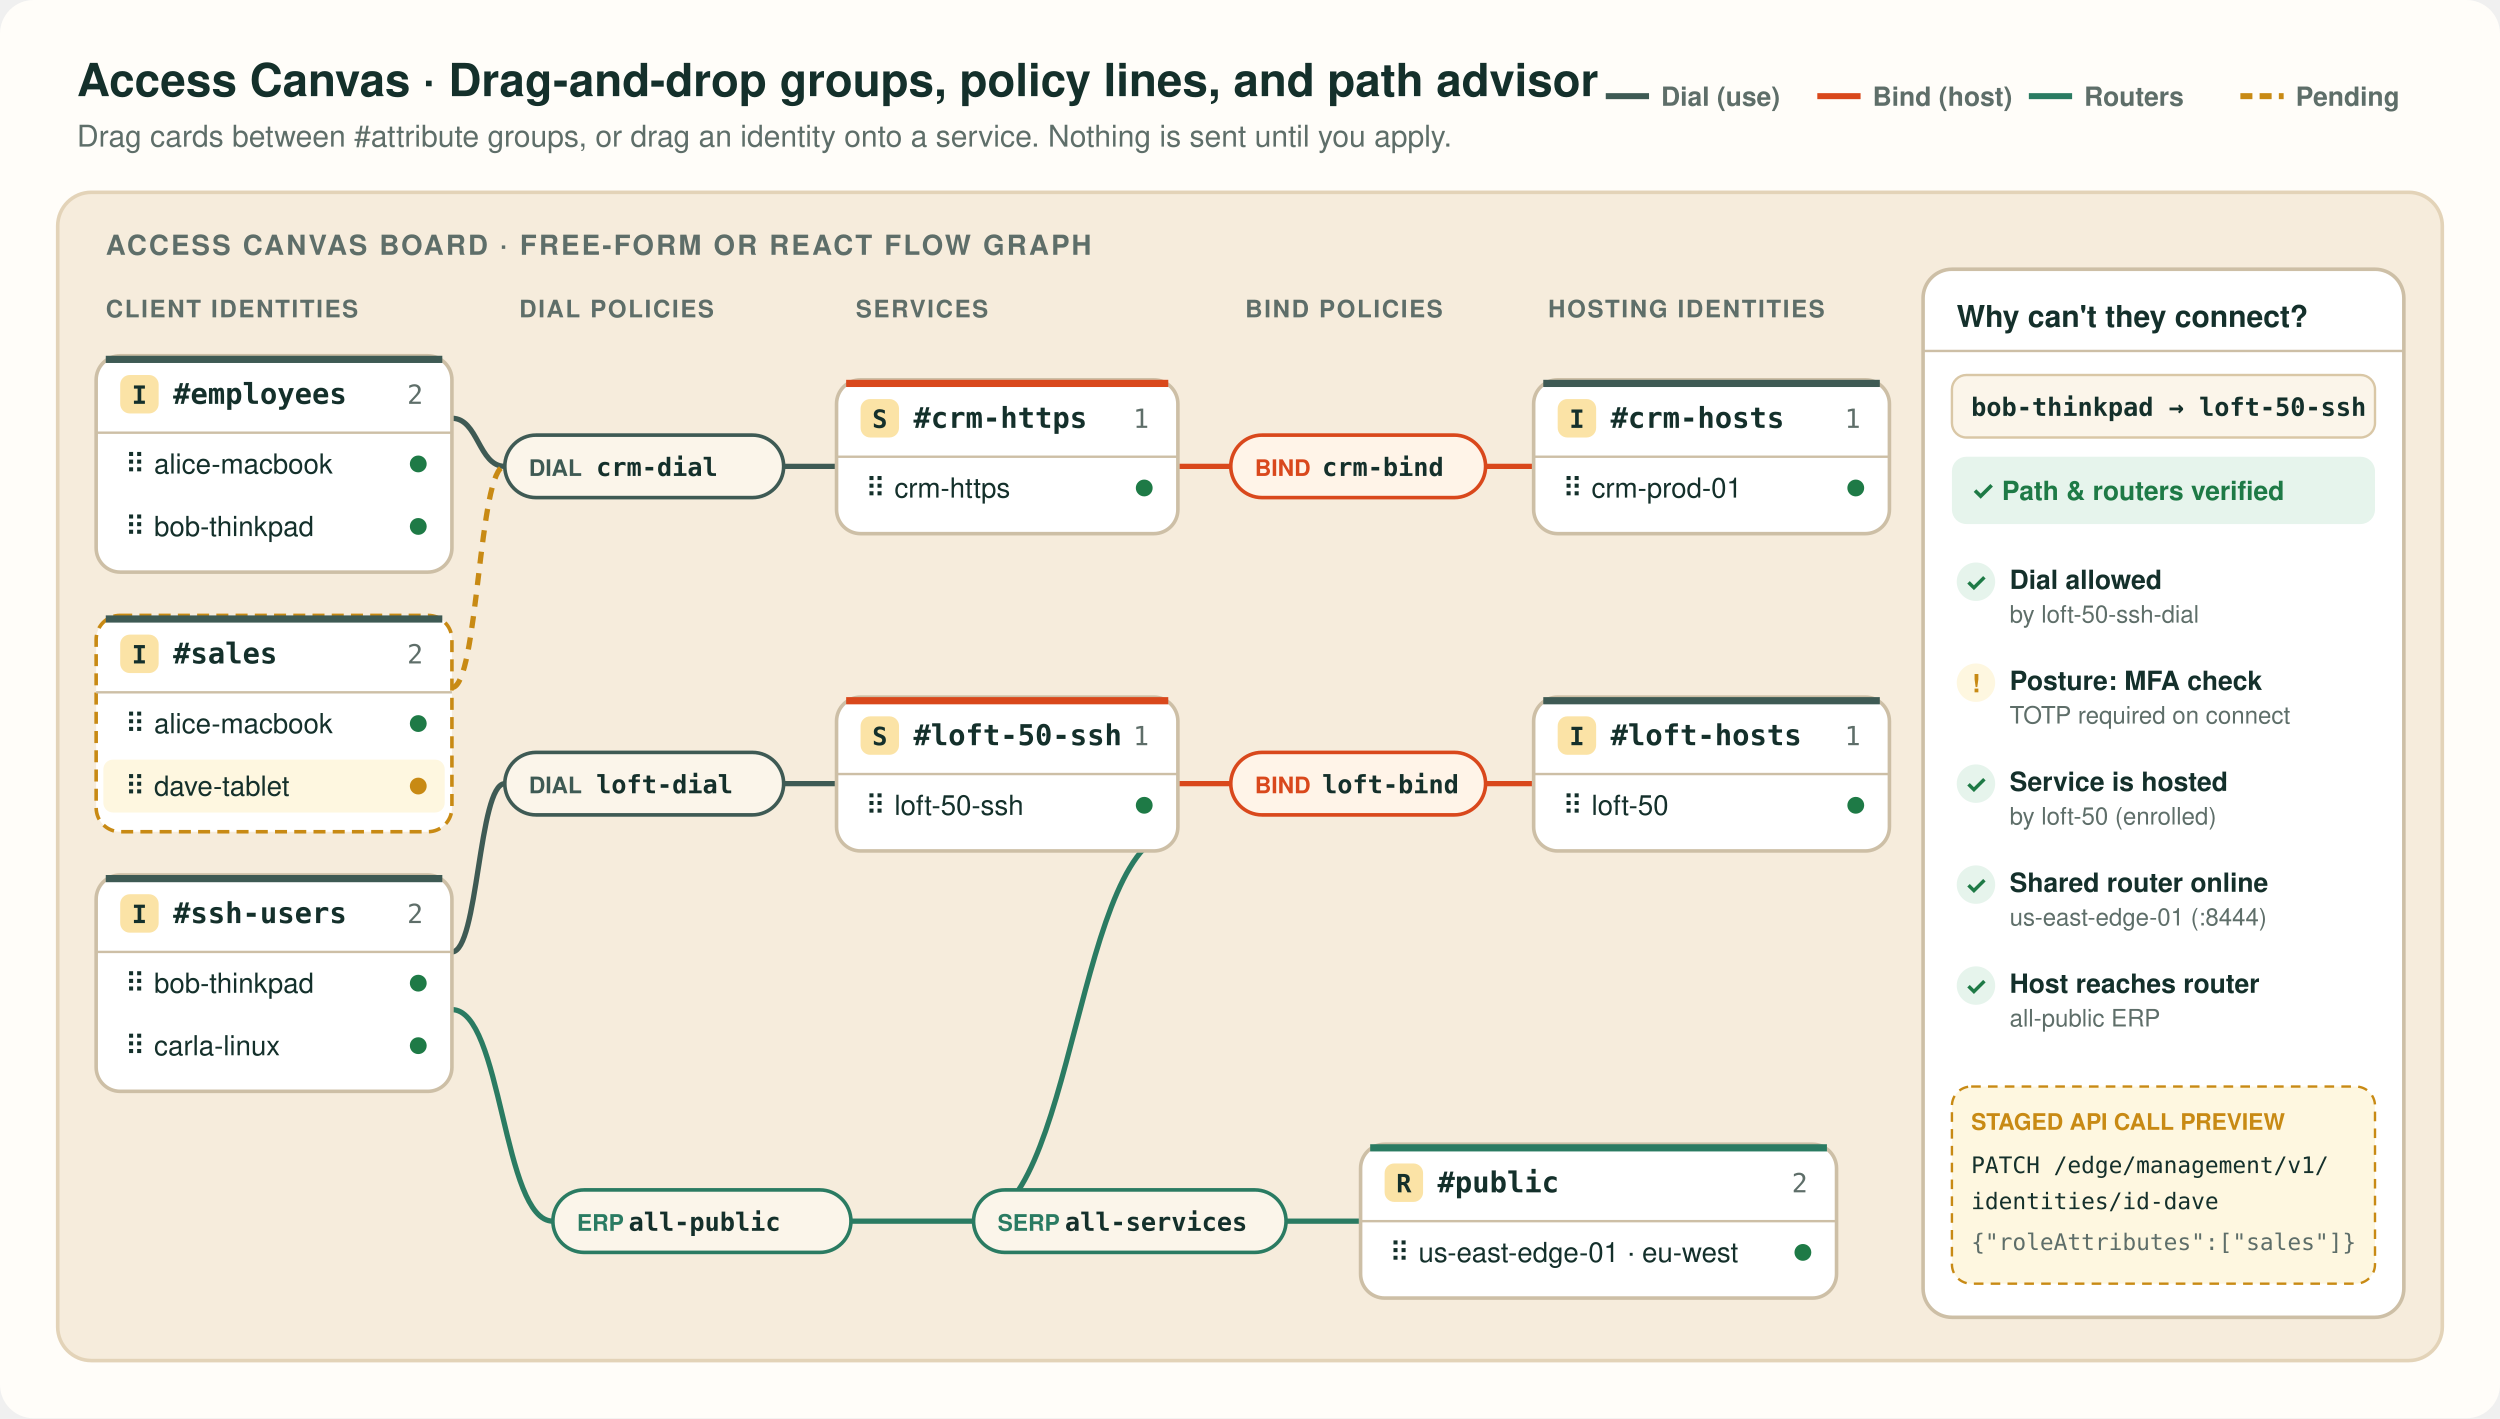
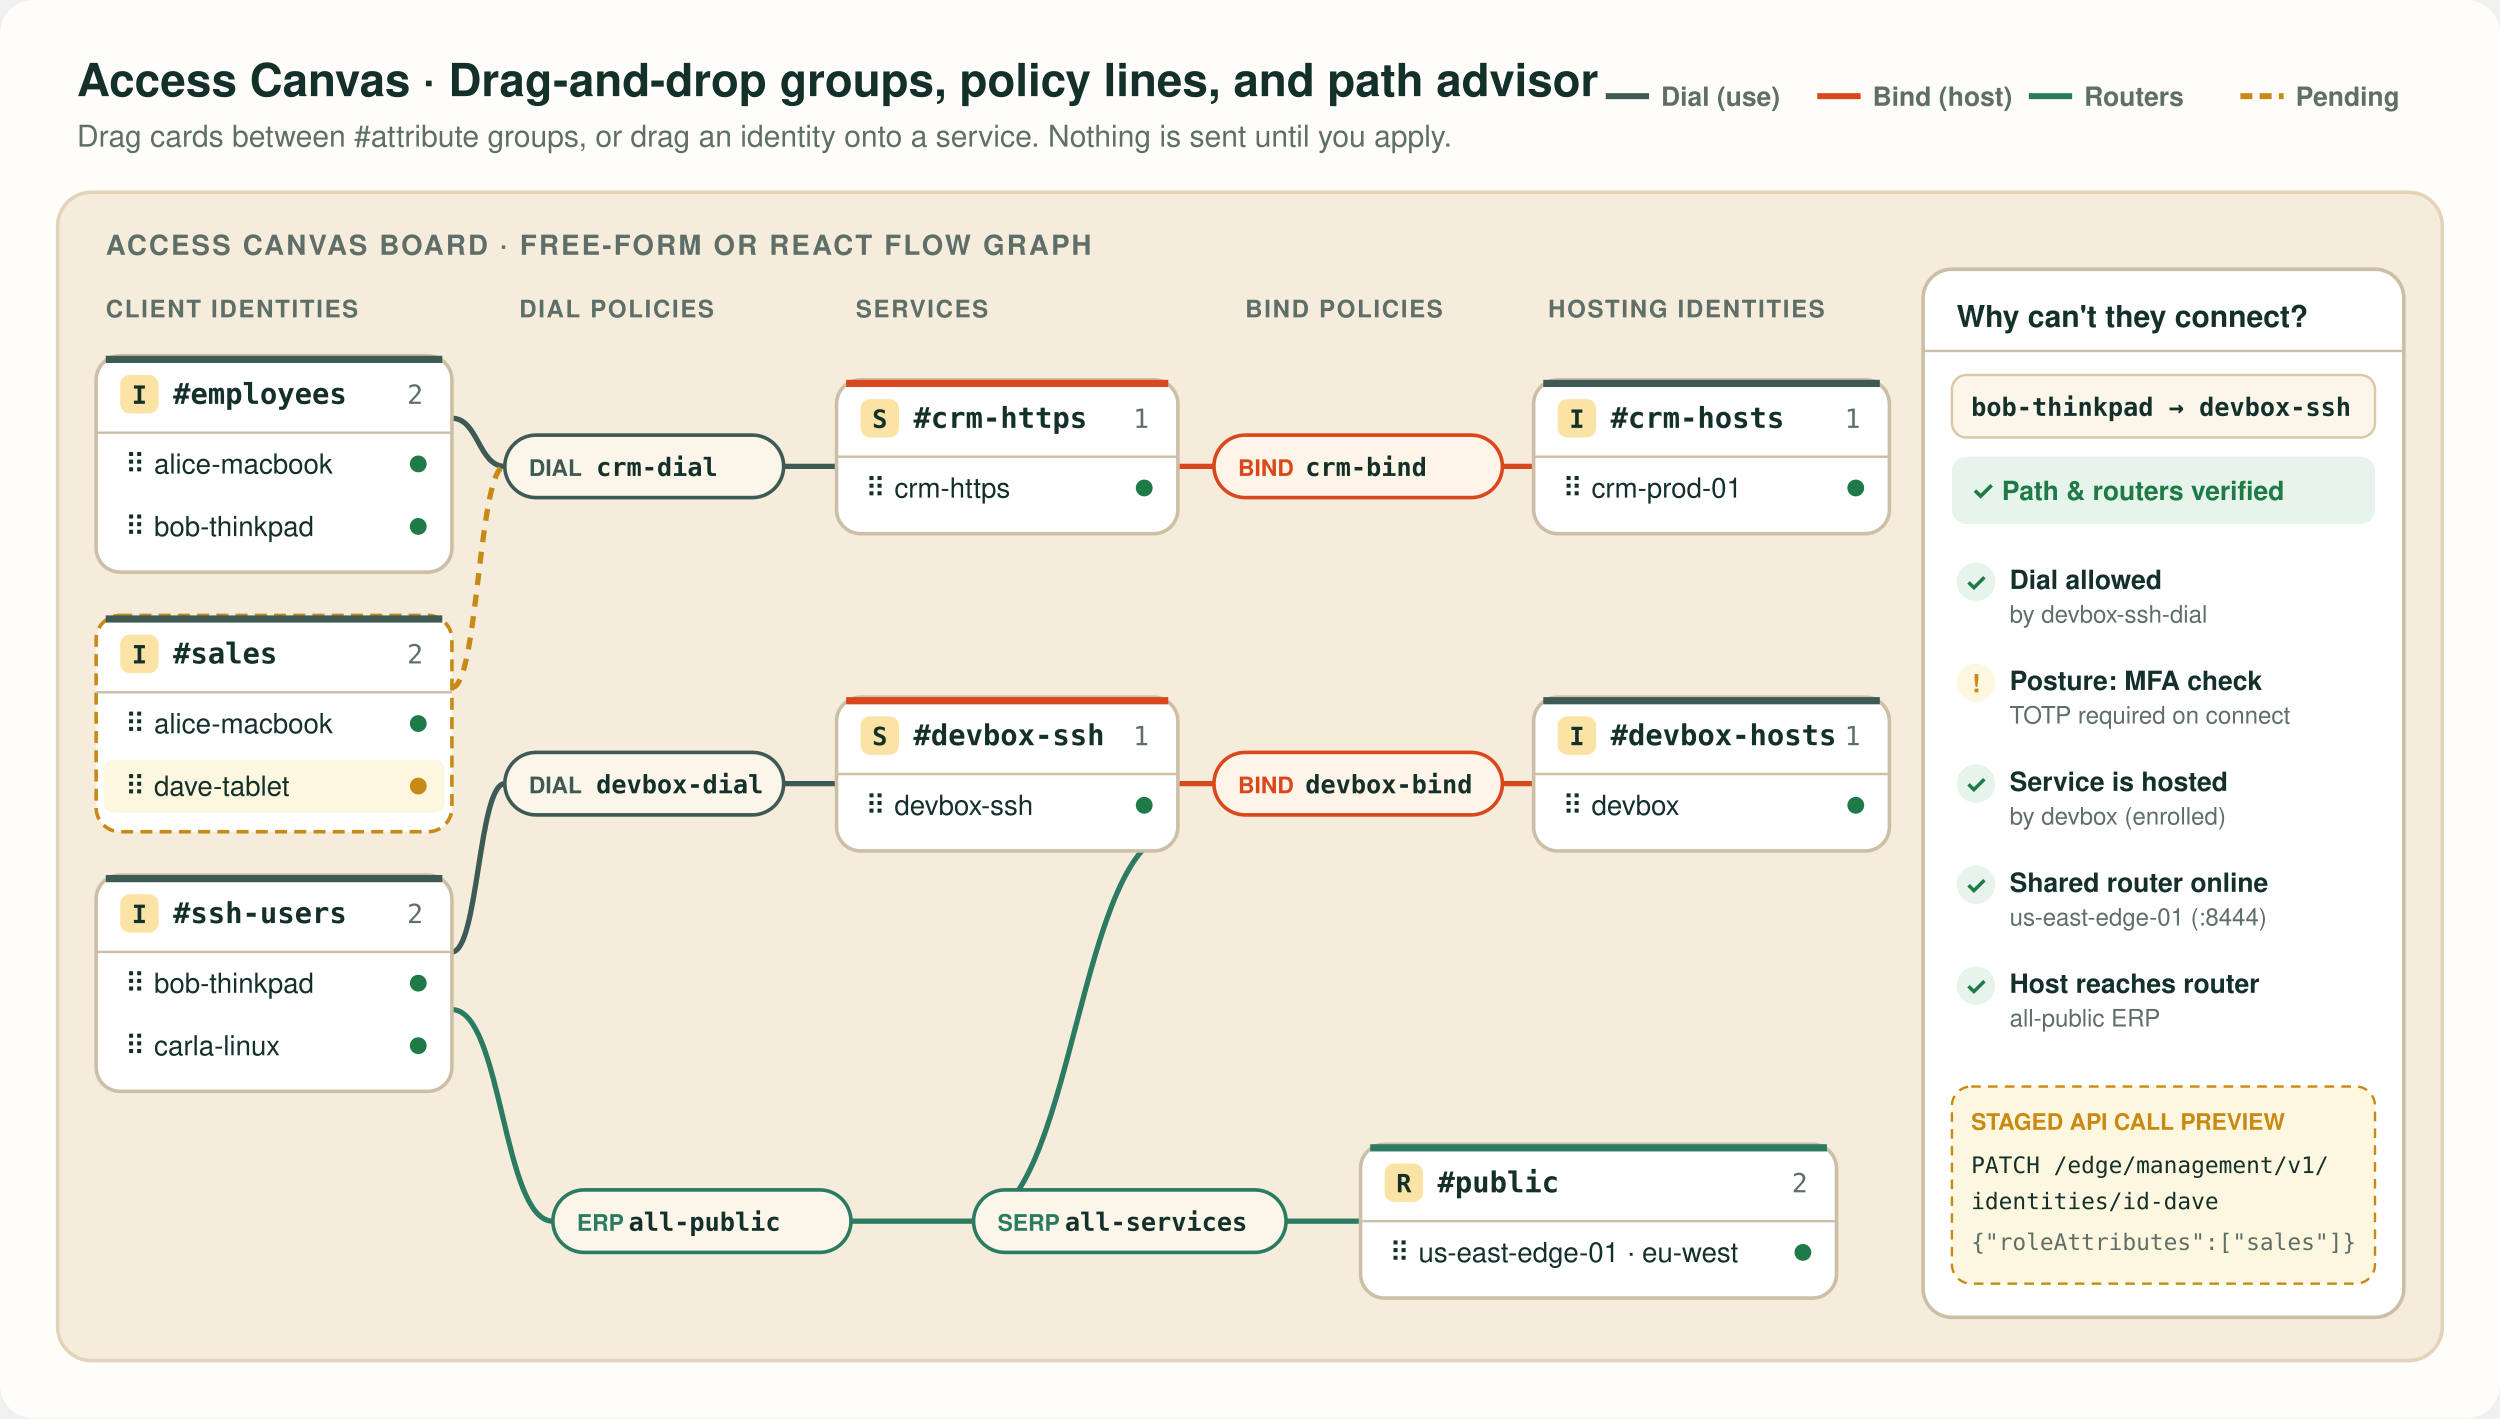
<svg xmlns="http://www.w3.org/2000/svg" width="1040" height="590" viewBox="0 0 1040 590" role="img" aria-labelledby="t d" font-family="-apple-system, BlinkMacSystemFont, 'Segoe UI', Helvetica, Arial, sans-serif">
  <defs>
    <marker id="arr-http" viewBox="0 0 10 10" refX="9" refY="5" markerWidth="7" markerHeight="7" orient="auto-start-reverse">
      <path d="M0 0 L10 5 L0 10 z" fill="#3E5A54" />
    </marker>
    <marker id="arr-overlay" viewBox="0 0 10 10" refX="9" refY="5" markerWidth="7" markerHeight="7" orient="auto-start-reverse">
      <path d="M0 0 L10 5 L0 10 z" fill="#D9481C" />
    </marker>
    <marker id="arr-router" viewBox="0 0 10 10" refX="9" refY="5" markerWidth="7" markerHeight="7" orient="auto-start-reverse">
      <path d="M0 0 L10 5 L0 10 z" fill="#2A7B62" />
    </marker>
  </defs>
  <rect width="1040" height="590" rx="14" fill="#FFFDF9" />
  <text x="32" y="40" font-size="19" font-weight="700" fill="#14302B" text-anchor="start">Access Canvas · Drag-and-drop groups, policy lines, and path advisor</text>
  <text x="32" y="61" font-size="12.5" font-weight="400" fill="#5E6E69" text-anchor="start">Drag cards between #attribute groups, or drag an identity onto a service. Nothing is sent until you apply.</text>
  <line x1="668" y1="40" x2="686" y2="40" stroke="#3E5A54" stroke-width="2.5" />
  <text x="691" y="44" font-size="11" font-weight="600" fill="#5E6E69" text-anchor="start">Dial (use)</text>
  <line x1="756" y1="40" x2="774" y2="40" stroke="#D9481C" stroke-width="2.5" />
  <text x="779" y="44" font-size="11" font-weight="600" fill="#5E6E69" text-anchor="start">Bind (host)</text>
  <line x1="844" y1="40" x2="862" y2="40" stroke="#2A7B62" stroke-width="2.5" />
  <text x="867" y="44" font-size="11" font-weight="600" fill="#5E6E69" text-anchor="start">Routers</text>
  <line x1="932" y1="40" x2="950" y2="40" stroke="#C88A14" stroke-width="2.5" stroke-dasharray="5 3" />
  <text x="955" y="44" font-size="11" font-weight="600" fill="#5E6E69" text-anchor="start">Pending</text>
  <rect x="24" y="80" width="992" height="486" rx="14" fill="#F6ECDC" stroke="#E3D3B8" stroke-width="1.5" />
  <text x="44" y="106" font-size="11.5" font-weight="700" fill="#5E6E69" text-anchor="start" letter-spacing="0.08em">ACCESS CANVAS BOARD · FREE-FORM OR REACT FLOW GRAPH</text>
  <text x="44" y="132" font-size="10" font-weight="700" fill="#5E6E69" text-anchor="start" letter-spacing="0.07em">CLIENT IDENTITIES</text>
  <text x="216" y="132" font-size="10" font-weight="700" fill="#5E6E69" text-anchor="start" letter-spacing="0.07em">DIAL POLICIES</text>
  <text x="356" y="132" font-size="10" font-weight="700" fill="#5E6E69" text-anchor="start" letter-spacing="0.07em">SERVICES</text>
  <text x="518" y="132" font-size="10" font-weight="700" fill="#5E6E69" text-anchor="start" letter-spacing="0.07em">BIND POLICIES</text>
  <text x="644" y="132" font-size="10" font-weight="700" fill="#5E6E69" text-anchor="start" letter-spacing="0.07em">HOSTING IDENTITIES</text>
  <path d="M 188 174 C 199.0 174, 199.0 194, 210 194" fill="none" stroke="#3E5A54" stroke-width="2.2" />
  <path d="M 188 286 C 199.0 286, 199.0 194, 210 194" fill="none" stroke="#C88A14" stroke-width="2.2" stroke-dasharray="5 4" />
  <path d="M 326 194 C 337.0 194, 337.0 194, 348 194" fill="none" stroke="#3E5A54" stroke-width="2.2" />
  <path d="M 188 396 C 199.0 396, 199.0 326, 210 326" fill="none" stroke="#3E5A54" stroke-width="2.2" />
  <path d="M 326 326 C 337.0 326, 337.0 326, 348 326" fill="none" stroke="#3E5A54" stroke-width="2.2" />
  <path d="M 490 194 C 501.0 194, 501.0 194, 512 194" fill="none" stroke="#D9481C" stroke-width="2.2" />
  <path d="M 618 194 C 628.0 194, 628.0 194, 638 194" fill="none" stroke="#D9481C" stroke-width="2.2" />
  <path d="M 490 326 C 501.0 326, 501.0 326, 512 326" fill="none" stroke="#D9481C" stroke-width="2.2" />
  <path d="M 618 326 C 628.0 326, 628.0 326, 638 326" fill="none" stroke="#D9481C" stroke-width="2.2" />
  <path d="M 188 420 C 209.0 420, 209.0 508, 230 508" fill="none" stroke="#2A7B62" stroke-width="2.2" />
  <path d="M 490 346 C 447.5 346, 447.5 508, 405 508" fill="none" stroke="#2A7B62" stroke-width="2.2" />
  <path d="M 354 508 C 379.5 508, 379.5 508, 405 508" fill="none" stroke="#2A7B62" stroke-width="2.2" />
  <path d="M 535 508 C 550.5 508, 550.5 508, 566 508" fill="none" stroke="#2A7B62" stroke-width="2.2" />
  <rect x="40" y="148" width="148" height="90" rx="10" fill="#FFFFFF" stroke="#CDBFA6" stroke-width="1.5" />
  <line x1="44" y1="149.5" x2="184" y2="149.5" stroke="#3E5A54" stroke-width="3" />
  <rect x="50" y="156" width="16" height="16" rx="4" fill="#FBE3A6" />
  <text x="58" y="168" font-size="10.5" font-weight="700" fill="#14302B" text-anchor="middle" font-family="ui-monospace, SFMono-Regular, 'SF Mono', Menlo, Consolas, monospace">I</text>
  <text x="72" y="168" font-size="12" font-weight="700" fill="#14302B" text-anchor="start" font-family="ui-monospace, SFMono-Regular, 'SF Mono', Menlo, Consolas, monospace">#employees</text>
  <text x="176" y="168" font-size="11" font-weight="400" fill="#5E6E69" text-anchor="end" font-family="ui-monospace, SFMono-Regular, 'SF Mono', Menlo, Consolas, monospace">2</text>
  <line x1="40" y1="180" x2="188" y2="180" stroke="#CDBFA6" stroke-width="1" />
  <text x="52" y="197" font-size="11.5" font-weight="400" fill="#14302B" text-anchor="start">⠿ alice-macbook</text>
  <circle cx="174" cy="193" r="3.5" fill="#1E7A46" />
  <text x="52" y="223" font-size="11.5" font-weight="400" fill="#14302B" text-anchor="start">⠿ bob-thinkpad</text>
  <circle cx="174" cy="219" r="3.5" fill="#1E7A46" />
  <rect x="40" y="256" width="148" height="90" rx="10" fill="#FFFFFF" stroke="#C88A14" stroke-dasharray="5 3" stroke-width="1.5" />
  <line x1="44" y1="257.5" x2="184" y2="257.5" stroke="#3E5A54" stroke-width="3" />
  <rect x="50" y="264" width="16" height="16" rx="4" fill="#FBE3A6" />
  <text x="58" y="276" font-size="10.5" font-weight="700" fill="#14302B" text-anchor="middle" font-family="ui-monospace, SFMono-Regular, 'SF Mono', Menlo, Consolas, monospace">I</text>
  <text x="72" y="276" font-size="12" font-weight="700" fill="#14302B" text-anchor="start" font-family="ui-monospace, SFMono-Regular, 'SF Mono', Menlo, Consolas, monospace">#sales</text>
  <text x="176" y="276" font-size="11" font-weight="400" fill="#5E6E69" text-anchor="end" font-family="ui-monospace, SFMono-Regular, 'SF Mono', Menlo, Consolas, monospace">2</text>
  <line x1="40" y1="288" x2="188" y2="288" stroke="#CDBFA6" stroke-width="1" />
  <text x="52" y="305" font-size="11.5" font-weight="400" fill="#14302B" text-anchor="start">⠿ alice-macbook</text>
  <circle cx="174" cy="301" r="3.5" fill="#1E7A46" />
  <rect x="43" y="316" width="142" height="22" rx="4" fill="#FEF7E0" />
  <text x="52" y="331" font-size="11.5" font-weight="400" fill="#14302B" text-anchor="start">⠿ dave-tablet</text>
  <circle cx="174" cy="327" r="3.5" fill="#C88A14" />
  <rect x="40" y="364" width="148" height="90" rx="10" fill="#FFFFFF" stroke="#CDBFA6" stroke-width="1.5" />
  <line x1="44" y1="365.5" x2="184" y2="365.5" stroke="#3E5A54" stroke-width="3" />
  <rect x="50" y="372" width="16" height="16" rx="4" fill="#FBE3A6" />
  <text x="58" y="384" font-size="10.5" font-weight="700" fill="#14302B" text-anchor="middle" font-family="ui-monospace, SFMono-Regular, 'SF Mono', Menlo, Consolas, monospace">I</text>
  <text x="72" y="384" font-size="12" font-weight="700" fill="#14302B" text-anchor="start" font-family="ui-monospace, SFMono-Regular, 'SF Mono', Menlo, Consolas, monospace">#ssh-users</text>
  <text x="176" y="384" font-size="11" font-weight="400" fill="#5E6E69" text-anchor="end" font-family="ui-monospace, SFMono-Regular, 'SF Mono', Menlo, Consolas, monospace">2</text>
  <line x1="40" y1="396" x2="188" y2="396" stroke="#CDBFA6" stroke-width="1" />
  <text x="52" y="413" font-size="11.5" font-weight="400" fill="#14302B" text-anchor="start">⠿ bob-thinkpad</text>
  <circle cx="174" cy="409" r="3.5" fill="#1E7A46" />
  <text x="52" y="439" font-size="11.5" font-weight="400" fill="#14302B" text-anchor="start">⠿ carla-linux</text>
  <circle cx="174" cy="435" r="3.5" fill="#1E7A46" />
  <rect x="210" y="181" width="116" height="26" rx="13" fill="#FBF5EA" stroke="#3E5A54" stroke-width="1.5" />
  <text x="220" y="198" font-size="9.5" font-weight="700" fill="#3E5A54" text-anchor="start">DIAL</text>
  <text x="248.0" y="198" font-size="10.5" font-weight="600" fill="#14302B" text-anchor="start" font-family="ui-monospace, SFMono-Regular, 'SF Mono', Menlo, Consolas, monospace">crm-dial</text>
  <rect x="210" y="313" width="116" height="26" rx="13" fill="#FBF5EA" stroke="#3E5A54" stroke-width="1.5" />
  <text x="220" y="330" font-size="9.5" font-weight="700" fill="#3E5A54" text-anchor="start">DIAL</text>
-   <text x="248.0" y="330" font-size="10.5" font-weight="600" fill="#14302B" text-anchor="start" font-family="ui-monospace, SFMono-Regular, 'SF Mono', Menlo, Consolas, monospace">loft-dial</text>
+   <text x="248.0" y="330" font-size="10.5" font-weight="600" fill="#14302B" text-anchor="start" font-family="ui-monospace, SFMono-Regular, 'SF Mono', Menlo, Consolas, monospace">devbox-dial</text>
  <rect x="348" y="158" width="142" height="64" rx="10" fill="#FFFFFF" stroke="#CDBFA6" stroke-width="1.5" />
  <line x1="352" y1="159.5" x2="486" y2="159.5" stroke="#D9481C" stroke-width="3" />
  <rect x="358" y="166" width="16" height="16" rx="4" fill="#FBE3A6" />
  <text x="366" y="178" font-size="10.5" font-weight="700" fill="#14302B" text-anchor="middle" font-family="ui-monospace, SFMono-Regular, 'SF Mono', Menlo, Consolas, monospace">S</text>
  <text x="380" y="178" font-size="12" font-weight="700" fill="#14302B" text-anchor="start" font-family="ui-monospace, SFMono-Regular, 'SF Mono', Menlo, Consolas, monospace">#crm-https</text>
  <text x="478" y="178" font-size="11" font-weight="400" fill="#5E6E69" text-anchor="end" font-family="ui-monospace, SFMono-Regular, 'SF Mono', Menlo, Consolas, monospace">1</text>
  <line x1="348" y1="190" x2="490" y2="190" stroke="#CDBFA6" stroke-width="1" />
  <text x="360" y="207" font-size="11.5" font-weight="400" fill="#14302B" text-anchor="start">⠿ crm-https</text>
  <circle cx="476" cy="203" r="3.5" fill="#1E7A46" />
  <rect x="348" y="290" width="142" height="64" rx="10" fill="#FFFFFF" stroke="#CDBFA6" stroke-width="1.5" />
  <line x1="352" y1="291.5" x2="486" y2="291.5" stroke="#D9481C" stroke-width="3" />
  <rect x="358" y="298" width="16" height="16" rx="4" fill="#FBE3A6" />
  <text x="366" y="310" font-size="10.5" font-weight="700" fill="#14302B" text-anchor="middle" font-family="ui-monospace, SFMono-Regular, 'SF Mono', Menlo, Consolas, monospace">S</text>
-   <text x="380" y="310" font-size="12" font-weight="700" fill="#14302B" text-anchor="start" font-family="ui-monospace, SFMono-Regular, 'SF Mono', Menlo, Consolas, monospace">#loft-50-ssh</text>
+   <text x="380" y="310" font-size="12" font-weight="700" fill="#14302B" text-anchor="start" font-family="ui-monospace, SFMono-Regular, 'SF Mono', Menlo, Consolas, monospace">#devbox-ssh</text>
  <text x="478" y="310" font-size="11" font-weight="400" fill="#5E6E69" text-anchor="end" font-family="ui-monospace, SFMono-Regular, 'SF Mono', Menlo, Consolas, monospace">1</text>
  <line x1="348" y1="322" x2="490" y2="322" stroke="#CDBFA6" stroke-width="1" />
-   <text x="360" y="339" font-size="11.5" font-weight="400" fill="#14302B" text-anchor="start">⠿ loft-50-ssh</text>
+   <text x="360" y="339" font-size="11.5" font-weight="400" fill="#14302B" text-anchor="start">⠿ devbox-ssh</text>
  <circle cx="476" cy="335" r="3.5" fill="#1E7A46" />
-   <rect x="512" y="181" width="106" height="26" rx="13" fill="#FFF4E8" stroke="#D9481C" stroke-width="1.5" />
-   <text x="522" y="198" font-size="9.5" font-weight="700" fill="#D9481C" text-anchor="start">BIND</text>
-   <text x="550.0" y="198" font-size="10.5" font-weight="600" fill="#14302B" text-anchor="start" font-family="ui-monospace, SFMono-Regular, 'SF Mono', Menlo, Consolas, monospace">crm-bind</text>
-   <rect x="512" y="313" width="106" height="26" rx="13" fill="#FFF4E8" stroke="#D9481C" stroke-width="1.5" />
-   <text x="522" y="330" font-size="9.5" font-weight="700" fill="#D9481C" text-anchor="start">BIND</text>
-   <text x="550.0" y="330" font-size="10.5" font-weight="600" fill="#14302B" text-anchor="start" font-family="ui-monospace, SFMono-Regular, 'SF Mono', Menlo, Consolas, monospace">loft-bind</text>
+   <rect x="505" y="181" width="120" height="26" rx="13" fill="#FFF4E8" stroke="#D9481C" stroke-width="1.5" />
+   <text x="515" y="198" font-size="9.5" font-weight="700" fill="#D9481C" text-anchor="start">BIND</text>
+   <text x="543.0" y="198" font-size="10.5" font-weight="600" fill="#14302B" text-anchor="start" font-family="ui-monospace, SFMono-Regular, 'SF Mono', Menlo, Consolas, monospace">crm-bind</text>
+   <rect x="505" y="313" width="120" height="26" rx="13" fill="#FFF4E8" stroke="#D9481C" stroke-width="1.5" />
+   <text x="515" y="330" font-size="9.5" font-weight="700" fill="#D9481C" text-anchor="start">BIND</text>
+   <text x="543.0" y="330" font-size="10.5" font-weight="600" fill="#14302B" text-anchor="start" font-family="ui-monospace, SFMono-Regular, 'SF Mono', Menlo, Consolas, monospace">devbox-bind</text>
  <rect x="638" y="158" width="148" height="64" rx="10" fill="#FFFFFF" stroke="#CDBFA6" stroke-width="1.5" />
  <line x1="642" y1="159.5" x2="782" y2="159.5" stroke="#3E5A54" stroke-width="3" />
  <rect x="648" y="166" width="16" height="16" rx="4" fill="#FBE3A6" />
  <text x="656" y="178" font-size="10.5" font-weight="700" fill="#14302B" text-anchor="middle" font-family="ui-monospace, SFMono-Regular, 'SF Mono', Menlo, Consolas, monospace">I</text>
  <text x="670" y="178" font-size="12" font-weight="700" fill="#14302B" text-anchor="start" font-family="ui-monospace, SFMono-Regular, 'SF Mono', Menlo, Consolas, monospace">#crm-hosts</text>
  <text x="774" y="178" font-size="11" font-weight="400" fill="#5E6E69" text-anchor="end" font-family="ui-monospace, SFMono-Regular, 'SF Mono', Menlo, Consolas, monospace">1</text>
  <line x1="638" y1="190" x2="786" y2="190" stroke="#CDBFA6" stroke-width="1" />
  <text x="650" y="207" font-size="11.5" font-weight="400" fill="#14302B" text-anchor="start">⠿ crm-prod-01</text>
  <circle cx="772" cy="203" r="3.5" fill="#1E7A46" />
  <rect x="638" y="290" width="148" height="64" rx="10" fill="#FFFFFF" stroke="#CDBFA6" stroke-width="1.5" />
  <line x1="642" y1="291.5" x2="782" y2="291.5" stroke="#3E5A54" stroke-width="3" />
  <rect x="648" y="298" width="16" height="16" rx="4" fill="#FBE3A6" />
  <text x="656" y="310" font-size="10.5" font-weight="700" fill="#14302B" text-anchor="middle" font-family="ui-monospace, SFMono-Regular, 'SF Mono', Menlo, Consolas, monospace">I</text>
-   <text x="670" y="310" font-size="12" font-weight="700" fill="#14302B" text-anchor="start" font-family="ui-monospace, SFMono-Regular, 'SF Mono', Menlo, Consolas, monospace">#loft-hosts</text>
+   <text x="670" y="310" font-size="12" font-weight="700" fill="#14302B" text-anchor="start" font-family="ui-monospace, SFMono-Regular, 'SF Mono', Menlo, Consolas, monospace">#devbox-hosts</text>
  <text x="774" y="310" font-size="11" font-weight="400" fill="#5E6E69" text-anchor="end" font-family="ui-monospace, SFMono-Regular, 'SF Mono', Menlo, Consolas, monospace">1</text>
  <line x1="638" y1="322" x2="786" y2="322" stroke="#CDBFA6" stroke-width="1" />
-   <text x="650" y="339" font-size="11.5" font-weight="400" fill="#14302B" text-anchor="start">⠿ loft-50</text>
+   <text x="650" y="339" font-size="11.5" font-weight="400" fill="#14302B" text-anchor="start">⠿ devbox</text>
  <circle cx="772" cy="335" r="3.5" fill="#1E7A46" />
  <rect x="230" y="495" width="124" height="26" rx="13" fill="#FBF5EA" stroke="#2A7B62" stroke-width="1.5" />
  <text x="240" y="512" font-size="9.5" font-weight="700" fill="#2A7B62" text-anchor="start">ERP</text>
  <text x="261.5" y="512" font-size="10.5" font-weight="600" fill="#14302B" text-anchor="start" font-family="ui-monospace, SFMono-Regular, 'SF Mono', Menlo, Consolas, monospace">all-public</text>
  <rect x="405" y="495" width="130" height="26" rx="13" fill="#FBF5EA" stroke="#2A7B62" stroke-width="1.5" />
  <text x="415" y="512" font-size="9.5" font-weight="700" fill="#2A7B62" text-anchor="start">SERP</text>
  <text x="443.0" y="512" font-size="10.5" font-weight="600" fill="#14302B" text-anchor="start" font-family="ui-monospace, SFMono-Regular, 'SF Mono', Menlo, Consolas, monospace">all-services</text>
  <rect x="566" y="476" width="198" height="64" rx="10" fill="#FFFFFF" stroke="#CDBFA6" stroke-width="1.5" />
  <line x1="570" y1="477.5" x2="760" y2="477.5" stroke="#2A7B62" stroke-width="3" />
  <rect x="576" y="484" width="16" height="16" rx="4" fill="#FBE3A6" />
  <text x="584" y="496" font-size="10.5" font-weight="700" fill="#14302B" text-anchor="middle" font-family="ui-monospace, SFMono-Regular, 'SF Mono', Menlo, Consolas, monospace">R</text>
  <text x="598" y="496" font-size="12" font-weight="700" fill="#14302B" text-anchor="start" font-family="ui-monospace, SFMono-Regular, 'SF Mono', Menlo, Consolas, monospace">#public</text>
  <text x="752" y="496" font-size="11" font-weight="400" fill="#5E6E69" text-anchor="end" font-family="ui-monospace, SFMono-Regular, 'SF Mono', Menlo, Consolas, monospace">2</text>
  <line x1="566" y1="508" x2="764" y2="508" stroke="#CDBFA6" stroke-width="1" />
  <text x="578" y="525" font-size="11.5" font-weight="400" fill="#14302B" text-anchor="start">⠿ us-east-edge-01 · eu-west</text>
  <circle cx="750" cy="521" r="3.5" fill="#1E7A46" />
  <rect x="800" y="112" width="200" height="436" rx="12" fill="#FFFFFF" stroke="#CDBFA6" stroke-width="1.5" />
  <text x="814" y="136" font-size="12.5" font-weight="700" fill="#14302B" text-anchor="start">Why can't they connect?</text>
  <line x1="800" y1="146" x2="1000" y2="146" stroke="#CDBFA6" stroke-width="1" />
  <rect x="812" y="156" width="176" height="26" rx="6" fill="#FBF5EA" stroke="#D9C7A6" />
-   <text x="820" y="173" font-size="10.5" font-weight="600" fill="#14302B" text-anchor="start" font-family="ui-monospace, SFMono-Regular, 'SF Mono', Menlo, Consolas, monospace">bob-thinkpad → loft-50-ssh</text>
+   <text x="820" y="173" font-size="10.5" font-weight="600" fill="#14302B" text-anchor="start" font-family="ui-monospace, SFMono-Regular, 'SF Mono', Menlo, Consolas, monospace">bob-thinkpad → devbox-ssh</text>
  <rect x="812" y="190" width="176" height="28" rx="6" fill="#E6F4EC" />
  <text x="820" y="208" font-size="11" font-weight="700" fill="#1E7A46" text-anchor="start">✓ Path &amp; routers verified</text>
  <circle cx="822" cy="242" r="8" fill="#E6F4EC" />
  <text x="822" y="246" font-size="10.5" font-weight="700" fill="#1E7A46" text-anchor="middle">✓</text>
  <text x="836" y="245" font-size="11" font-weight="650" fill="#14302B" text-anchor="start">Dial allowed</text>
-   <text x="836" y="259" font-size="10" font-weight="400" fill="#5E6E69" text-anchor="start">by loft-50-ssh-dial</text>
+   <text x="836" y="259" font-size="10" font-weight="400" fill="#5E6E69" text-anchor="start">by devbox-ssh-dial</text>
  <circle cx="822" cy="284" r="8" fill="#FEF7E0" />
  <text x="822" y="288" font-size="10.5" font-weight="700" fill="#C88A14" text-anchor="middle">!</text>
  <text x="836" y="287" font-size="11" font-weight="650" fill="#14302B" text-anchor="start">Posture: MFA check</text>
  <text x="836" y="301" font-size="10" font-weight="400" fill="#5E6E69" text-anchor="start">TOTP required on connect</text>
  <circle cx="822" cy="326" r="8" fill="#E6F4EC" />
  <text x="822" y="330" font-size="10.5" font-weight="700" fill="#1E7A46" text-anchor="middle">✓</text>
  <text x="836" y="329" font-size="11" font-weight="650" fill="#14302B" text-anchor="start">Service is hosted</text>
-   <text x="836" y="343" font-size="10" font-weight="400" fill="#5E6E69" text-anchor="start">by loft-50 (enrolled)</text>
+   <text x="836" y="343" font-size="10" font-weight="400" fill="#5E6E69" text-anchor="start">by devbox (enrolled)</text>
  <circle cx="822" cy="368" r="8" fill="#E6F4EC" />
  <text x="822" y="372" font-size="10.5" font-weight="700" fill="#1E7A46" text-anchor="middle">✓</text>
  <text x="836" y="371" font-size="11" font-weight="650" fill="#14302B" text-anchor="start">Shared router online</text>
  <text x="836" y="385" font-size="10" font-weight="400" fill="#5E6E69" text-anchor="start">us-east-edge-01 (:8444)</text>
  <circle cx="822" cy="410" r="8" fill="#E6F4EC" />
  <text x="822" y="414" font-size="10.5" font-weight="700" fill="#1E7A46" text-anchor="middle">✓</text>
  <text x="836" y="413" font-size="11" font-weight="650" fill="#14302B" text-anchor="start">Host reaches router</text>
  <text x="836" y="427" font-size="10" font-weight="400" fill="#5E6E69" text-anchor="start">all-public ERP</text>
  <rect x="812" y="452" width="176" height="82" rx="8" fill="#FEF7E0" stroke="#C88A14" stroke-dasharray="4 3" />
  <text x="820" y="470" font-size="9.5" font-weight="700" fill="#C88A14" text-anchor="start">STAGED API CALL PREVIEW</text>
  <text x="820" y="488" font-size="9.5" font-weight="400" fill="#14302B" text-anchor="start" font-family="ui-monospace, SFMono-Regular, 'SF Mono', Menlo, Consolas, monospace">PATCH /edge/management/v1/</text>
  <text x="820" y="503" font-size="9.5" font-weight="400" fill="#14302B" text-anchor="start" font-family="ui-monospace, SFMono-Regular, 'SF Mono', Menlo, Consolas, monospace">  identities/id-dave</text>
  <text x="820" y="520" font-size="9.5" font-weight="400" fill="#5E6E69" text-anchor="start" font-family="ui-monospace, SFMono-Regular, 'SF Mono', Menlo, Consolas, monospace">{"roleAttributes":["sales"]}</text>
</svg>
